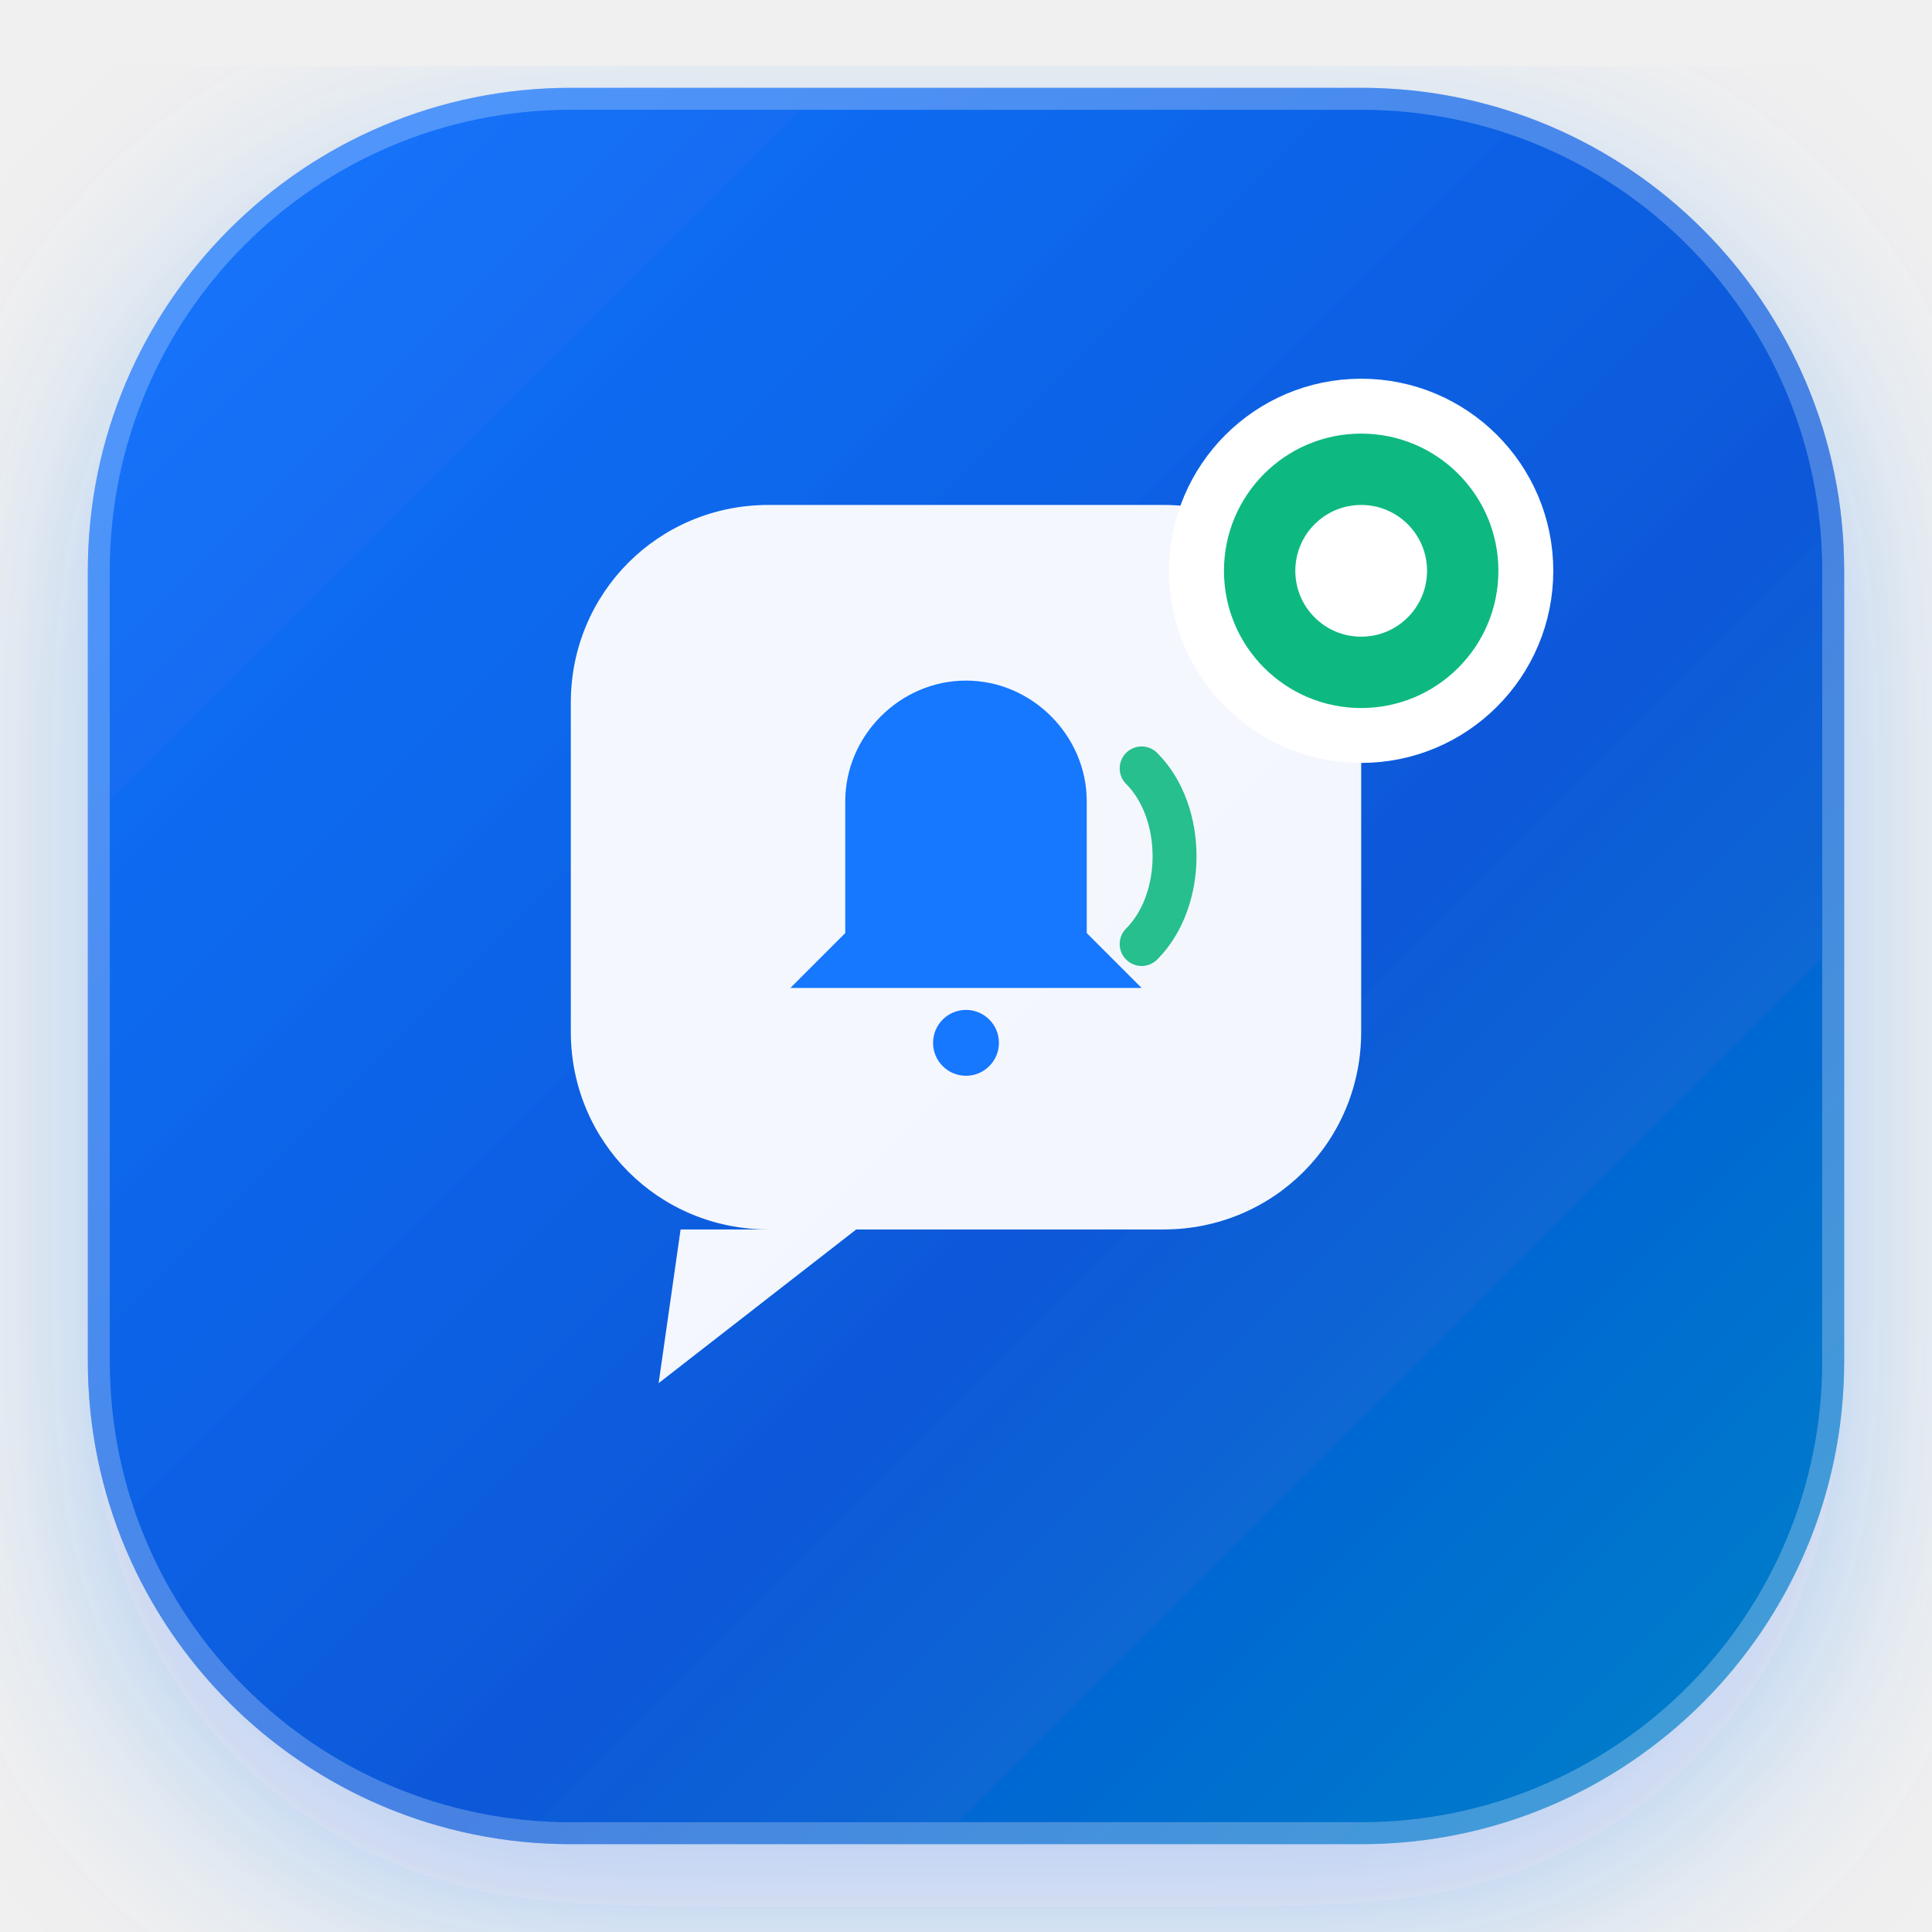
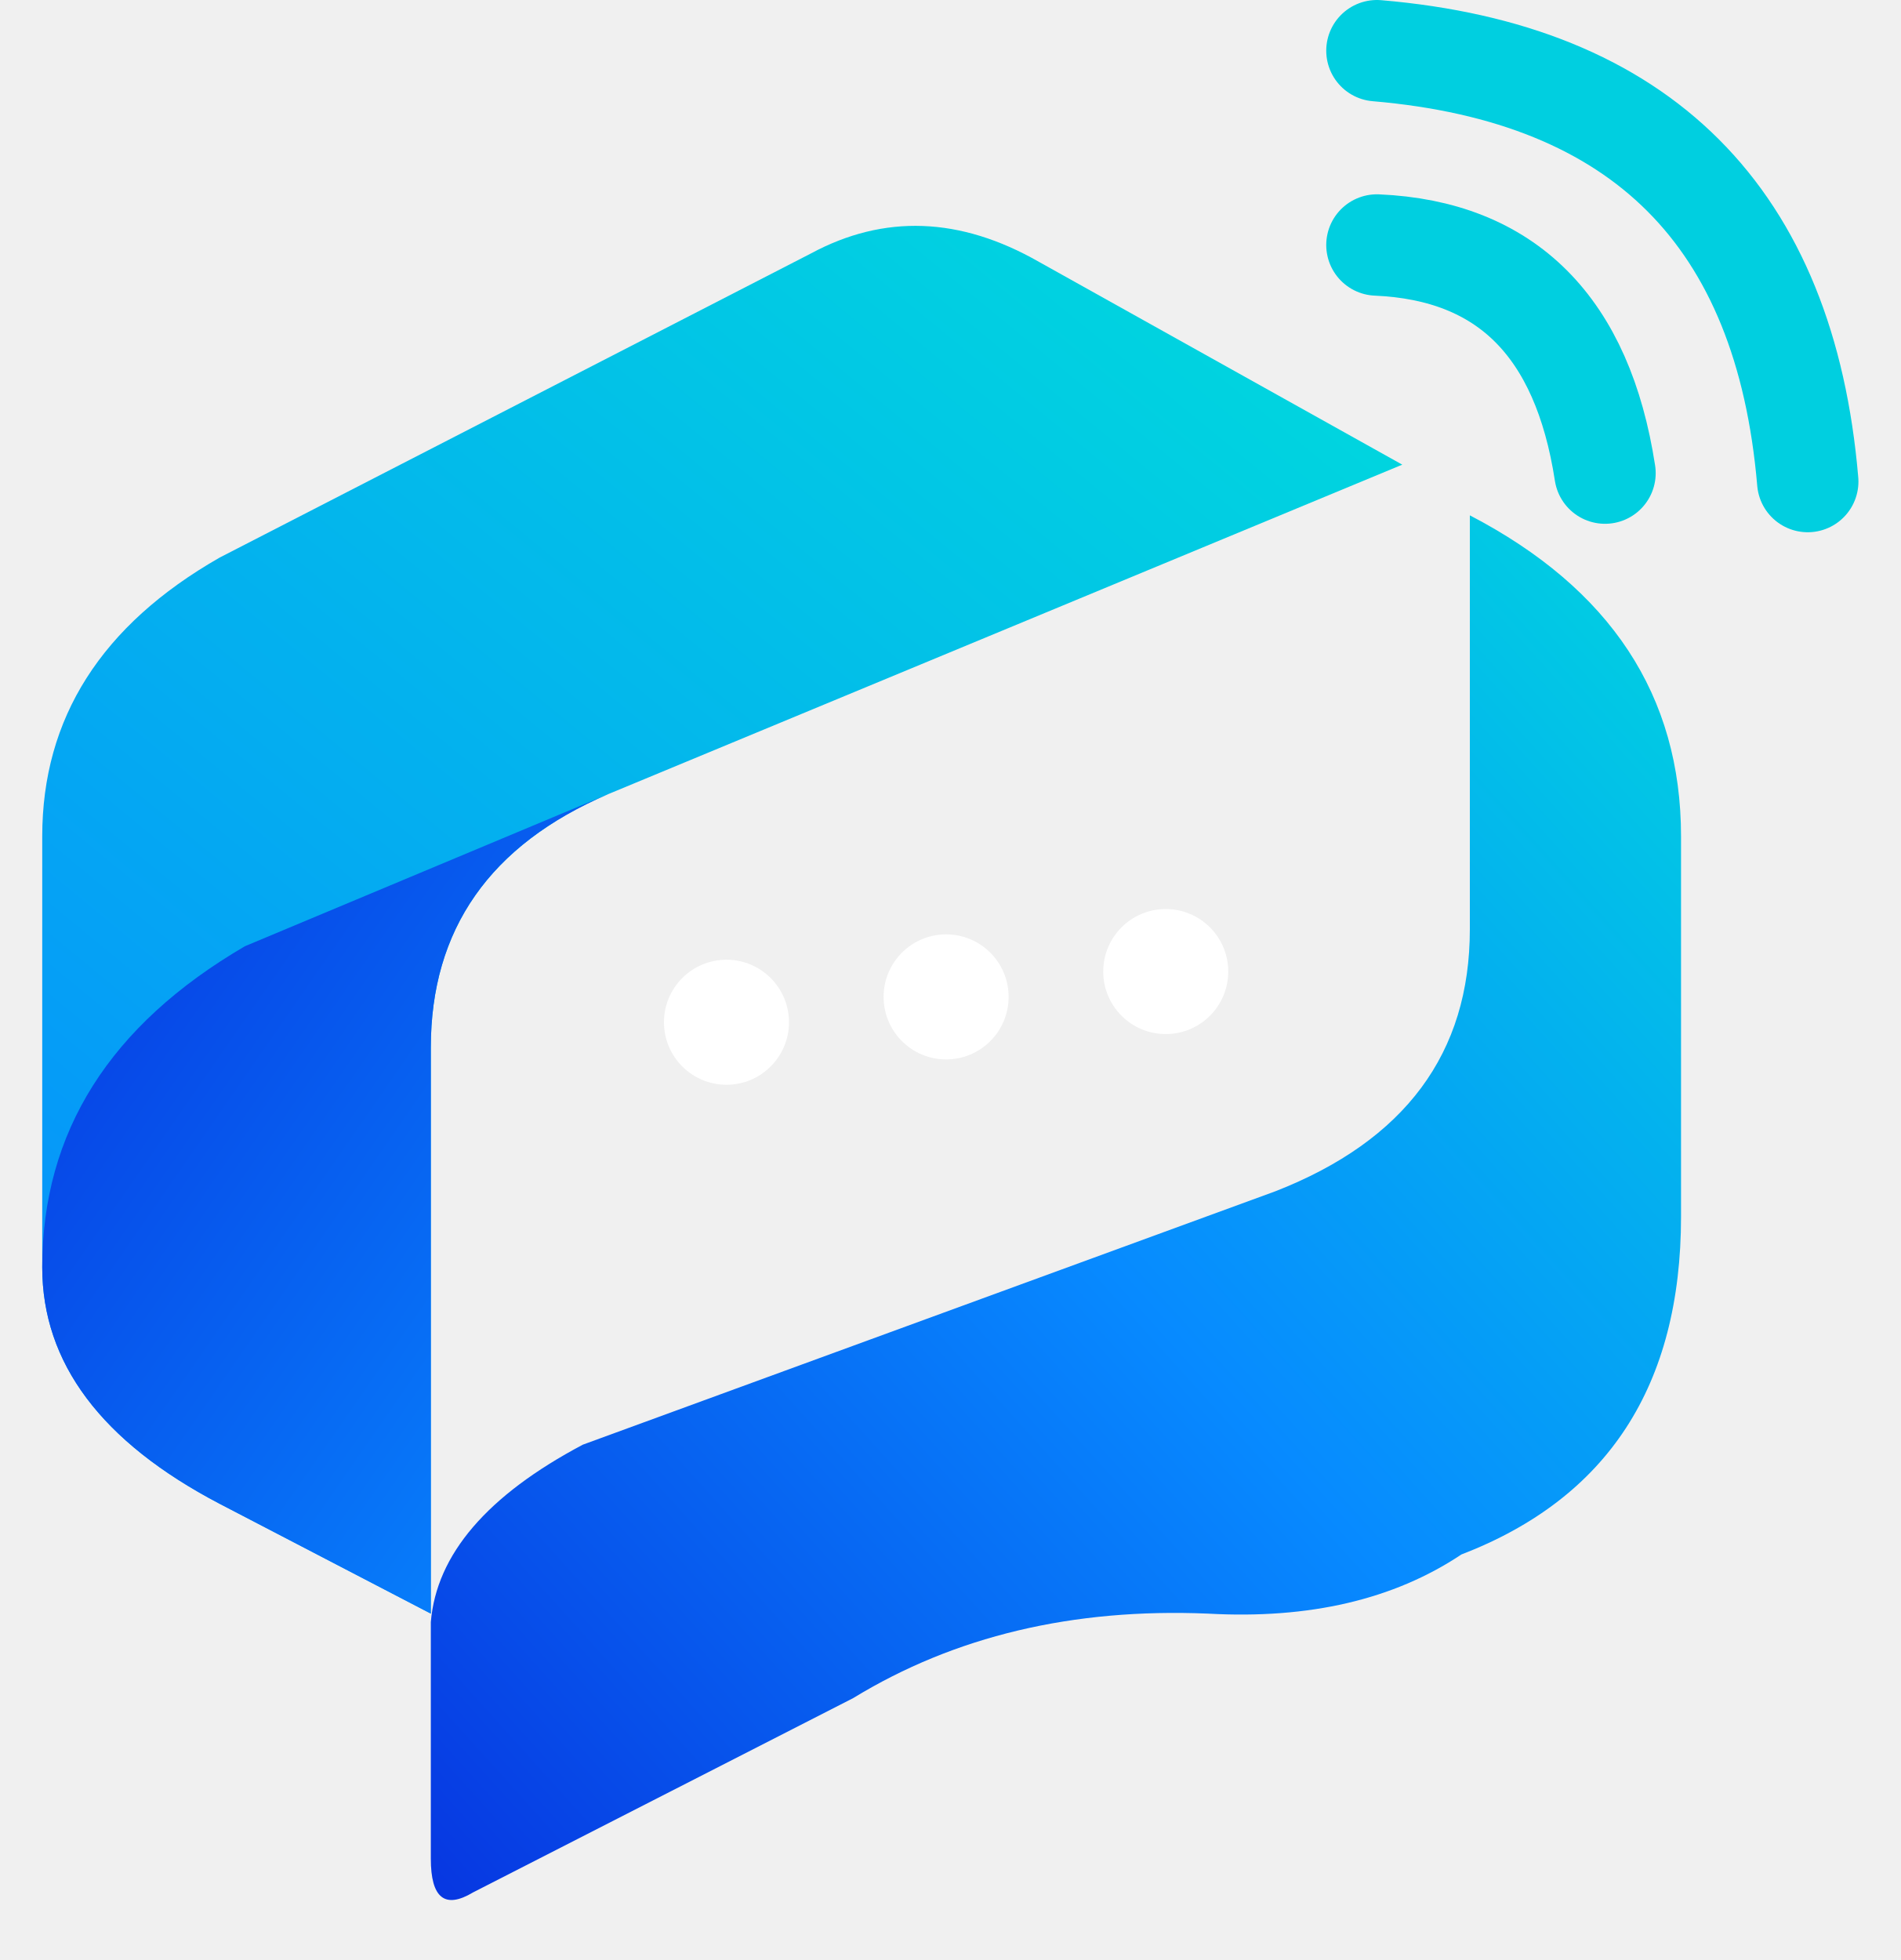
- <svg xmlns="http://www.w3.org/2000/svg" viewBox="0 0 88 88" width="100%" height="100%" fill="none">
+ <svg xmlns="http://www.w3.org/2000/svg" viewBox="0 0 225 232">
  <defs>
-     <linearGradient id="sapa-icon-grad" x1="0%" y1="0%" x2="100%" y2="100%">
-       <stop offset="0%" stop-color="#1677ff" />
-       <stop offset="60%" stop-color="#0958d9" />
-       <stop offset="100%" stop-color="#0284c7" />
+     <linearGradient id="top" x1="0" y1="1" x2="0.8" y2="0">
+       <stop stop-color="#078aff" />
+       <stop offset="1" stop-color="#00d5df" />
    </linearGradient>
-     <filter id="sapa-icon-shadow" x="-10%" y="-10%" width="130%" height="130%">
-       <feDropShadow dx="0" dy="3" stdDeviation="5" flood-color="#1677ff" flood-opacity="0.3" />
-     </filter>
+     <linearGradient id="fold" x1="0" y1="0" x2="1" y2="1">
+       <stop stop-color="#0736e1" />
+       <stop offset="1" stop-color="#078aff" />
+     </linearGradient>
+     <linearGradient id="bottom" x1="0" y1="1" x2="1" y2="0">
+       <stop stop-color="#0736e1" />
+       <stop offset=".5" stop-color="#078aff" />
+       <stop offset="1" stop-color="#00d5df" />
+     </linearGradient>
  </defs>
-   <g filter="url(#sapa-icon-shadow)">
-     <rect x="4" y="4" width="80" height="80" rx="22" fill="url(#sapa-icon-grad)" />
-     <rect x="4.5" y="4.5" width="79" height="79" rx="21.5" stroke="#ffffff" stroke-opacity="0.25" stroke-width="1" />
-     <path d="M 26 32 C 26 27 30 23 35 23 L 53 23 C 58 23 62 27 62 32 L 62 47 C 62 52 58 56 53 56 L 39 56 L 30 63 L 31 56 L 35 56 C 30 56 26 52 26 47 Z" fill="#ffffff" fill-opacity="0.95" />
-     <path d="M 44 31 C 41 31 38.5 33.5 38.5 36.5 L 38.5 42.5 L 36 45 L 52 45 L 49.5 42.5 L 49.5 36.5 C 49.5 33.5 47 31 44 31 Z" fill="#1677ff" />
-     <circle cx="44" cy="47.5" r="1.5" fill="#1677ff" />
-     <circle cx="62" cy="26" r="7.5" fill="#10b981" stroke="#ffffff" stroke-width="2.5" />
-     <circle cx="62" cy="26" r="3" fill="#ffffff" />
-     <path d="M 52 35 C 54 37 54 41 52 43" stroke="#10b981" stroke-width="2" stroke-linecap="round" fill="none" opacity="0.9" />
+   <path d="M 5,150 L 5,99 Q 5,78 26,66 L 96,30 Q 109,23 123,31 L 166,55 L 72,94 Q 51,103 51,124 L 51,191 L 26,178 Q 5,167 5,150 Z" fill="url(#top)" />
+   <path d="M 5,150 Q 5,126 29,112 L 72,94 Q 51,103 51,124 L 51,191 L 26,178 Q 5,167 5,150 Z" fill="url(#fold)" />
+   <path d="M 174,61 Q 199,74 199,99 L 199,144 Q 199,174 173,184 Q 161,192 143,191 Q 119,190 101,201 L 56,224 Q 51,227 51,220 L 51,192 Q 52,180 69,171 L 151,141 Q 174,132 174,110 Z" fill="url(#bottom)" />
+   <g fill="#ffffff">
+     <circle cx="86" cy="121" r="7.4" />
+     <circle cx="112" cy="118" r="7.4" />
+     <circle cx="138" cy="115" r="7.4" />
+   </g>
+   <g fill="none" stroke="#00cfe0" stroke-width="12" stroke-linecap="round">
+     <path d="M 163,29 Q 186,30 190,56" />
+     <path d="M 163,6 Q 210,10 214,57" />
  </g>
</svg>
